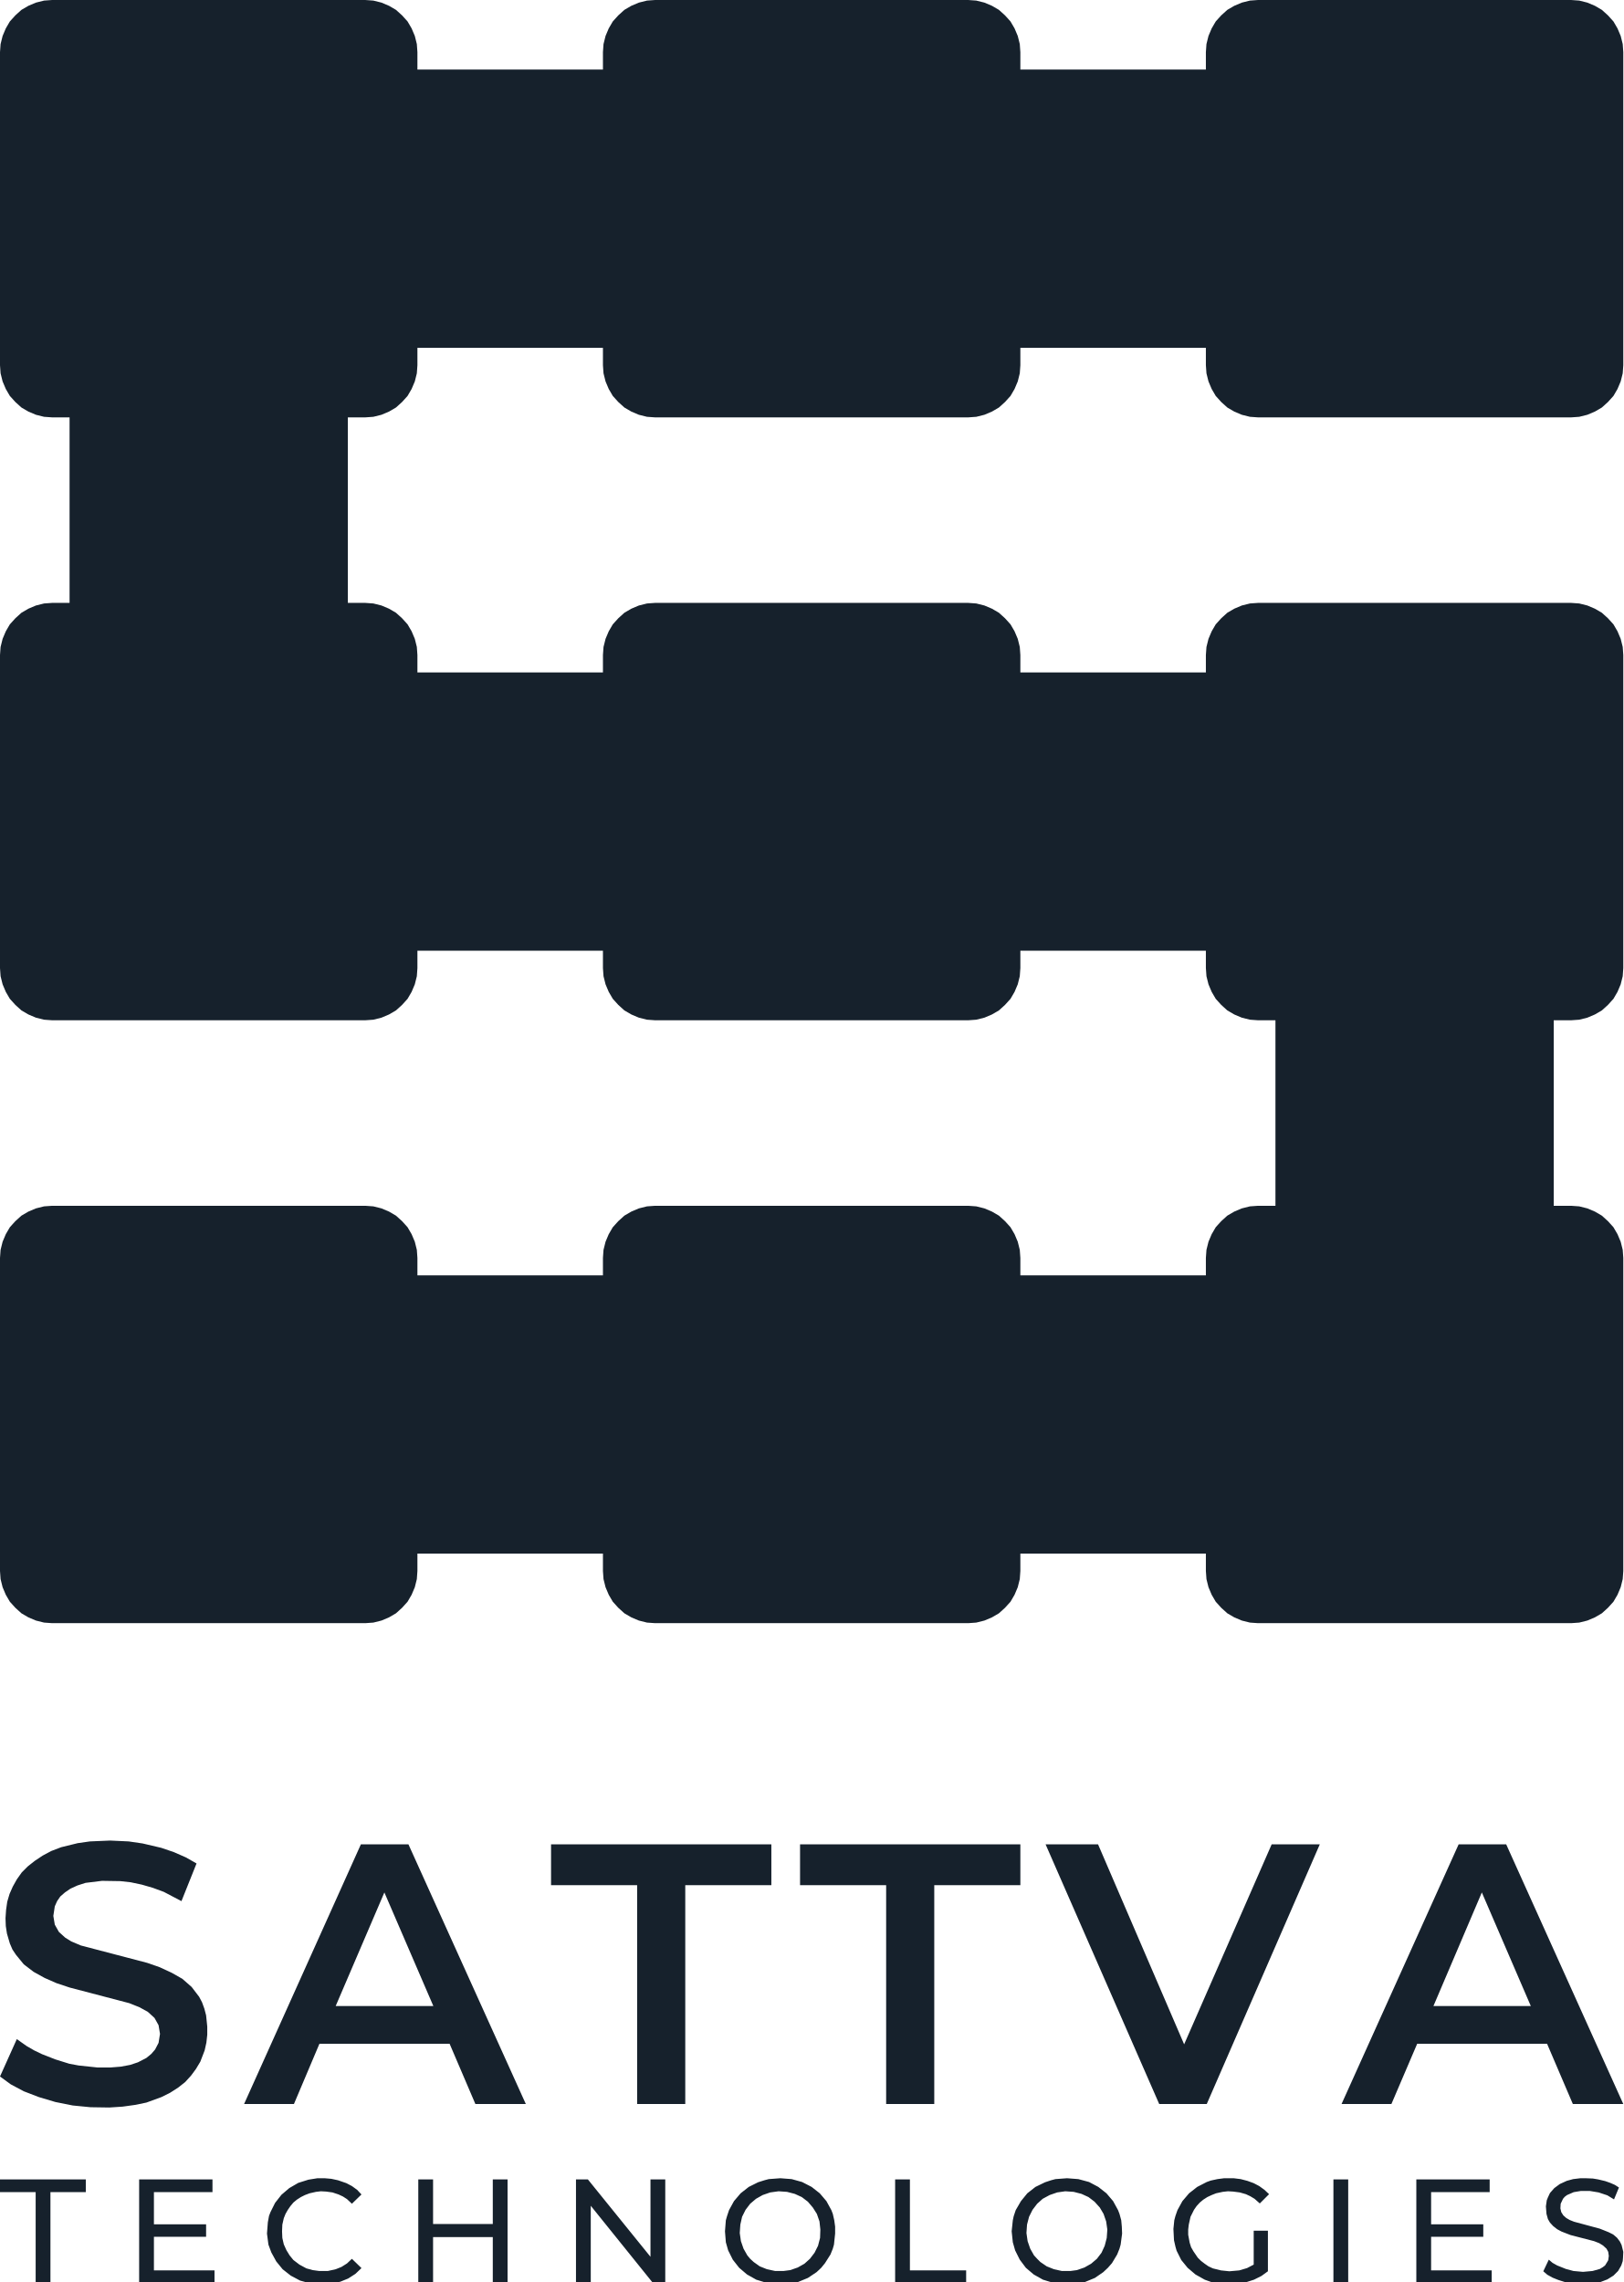
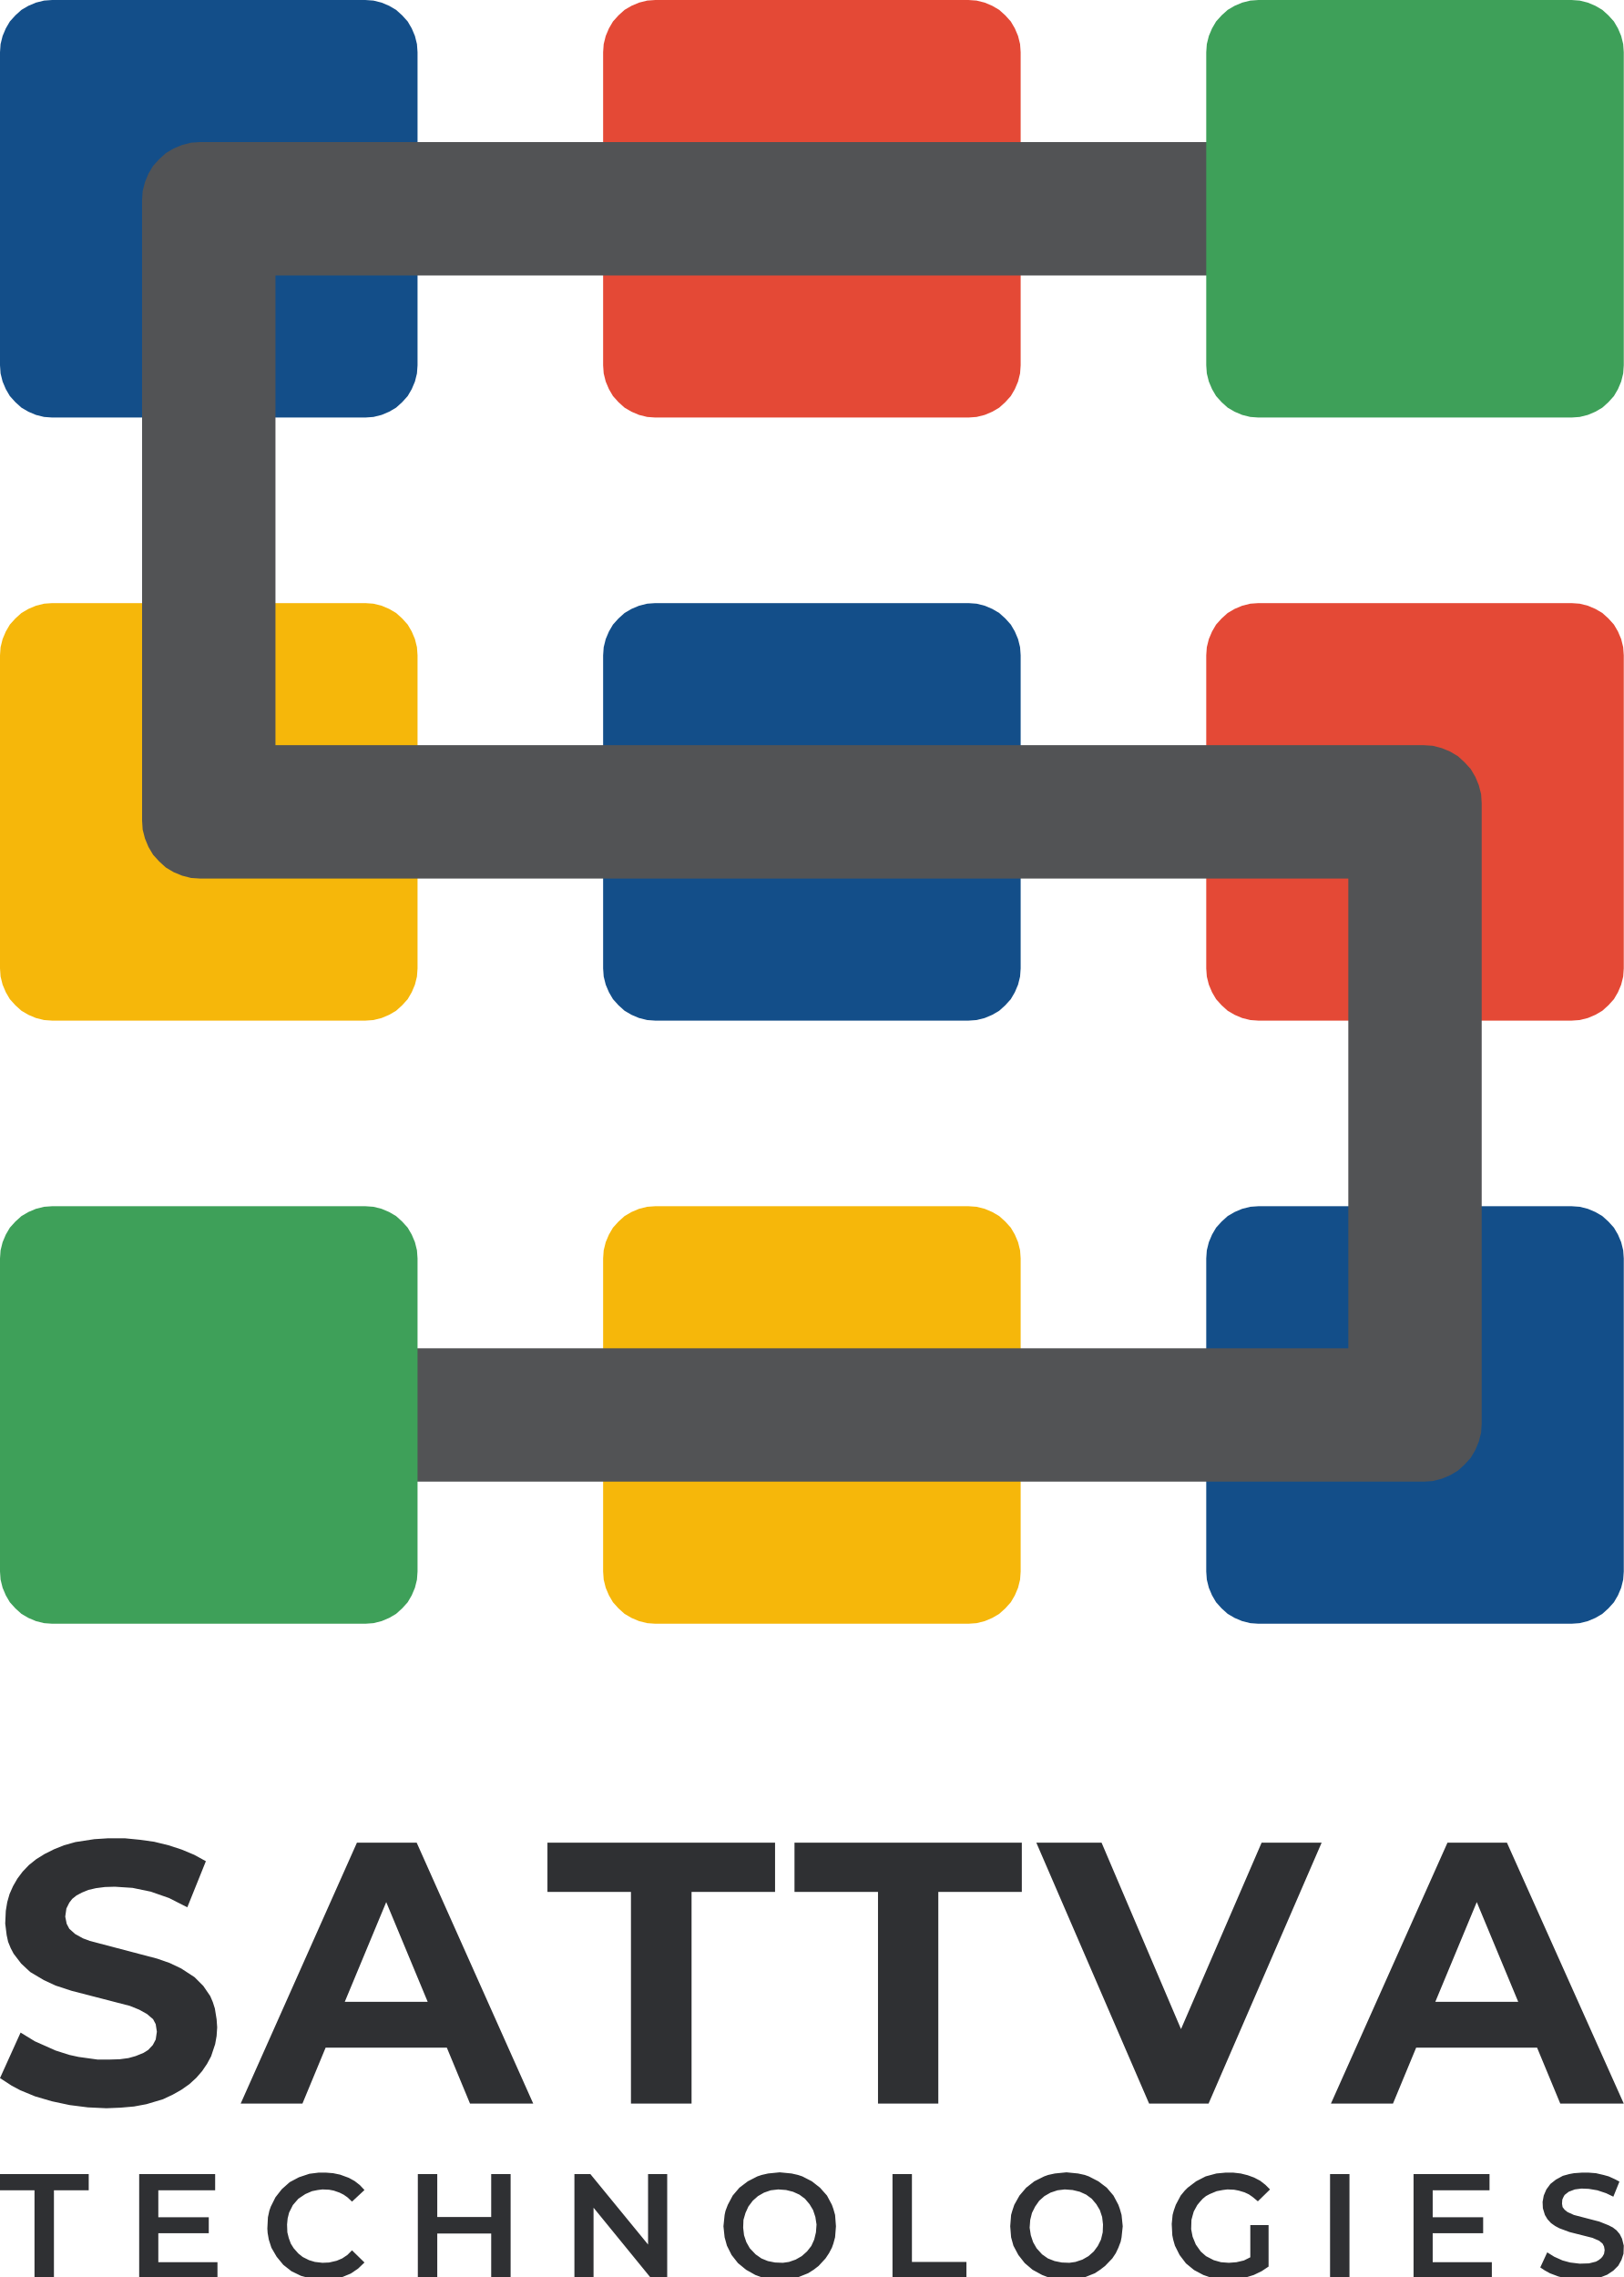
- <svg xmlns="http://www.w3.org/2000/svg" viewBox="0 0 560.0 787.3" role="img" aria-label="Sattva Technologies">
-   <path fill="#16212c" fill-rule="evenodd" d="M9.8 2L7.4 3.4L5.3 5.3L3.4 7.4L2 9.8L0.9 12.4L0.2 15.2L0 18L0 126L0.2 128.8L0.9 131.6L2 134.2L3.4 136.6L5.3 138.7L7.4 140.6L9.8 142L12.4 143.1L15.2 143.8L18 144L24 144L24 208L18 208L15.2 208.2L12.4 208.9L9.8 210L7.4 211.4L5.3 213.3L3.4 215.4L2 217.8L0.9 220.4L0.2 223.2L0 226L0 334L0.2 336.8L0.9 339.6L2 342.2L3.4 344.6L5.3 346.7L7.4 348.6L9.8 350L12.4 351.1L15.2 351.8L18 352L126 352L128.8 351.8L131.6 351.1L134.2 350L136.6 348.6L138.7 346.7L140.6 344.6L142 342.2L143.1 339.6L143.8 336.8L144 334L144 328L208 328L208 334L208.2 336.8L208.9 339.6L210 342.2L211.4 344.6L213.3 346.7L215.4 348.6L217.8 350L220.4 351.1L223.2 351.8L226 352L334 352L336.8 351.8L339.6 351.1L342.2 350L344.6 348.6L346.7 346.7L348.6 344.6L350 342.2L351.1 339.6L351.8 336.8L352 334L352 328L416 328L416 334L416.2 336.8L416.9 339.6L418 342.2L419.4 344.6L421.3 346.7L423.4 348.6L425.8 350L428.4 351.1L431.2 351.8L434 352L440 352L440 416L434 416L431.2 416.2L428.4 416.9L425.8 418L423.4 419.4L421.3 421.3L419.4 423.4L418 425.8L416.9 428.4L416.2 431.2L416 434L416 440L352 440L352 434L351.8 431.2L351.1 428.4L350 425.8L348.6 423.4L346.7 421.3L344.6 419.4L342.2 418L339.6 416.9L336.8 416.2L334 416L226 416L223.2 416.2L220.4 416.9L217.8 418L215.4 419.4L213.3 421.3L211.4 423.4L210 425.8L208.9 428.4L208.2 431.2L208 434L208 440L144 440L144 434L143.8 431.2L143.1 428.4L142 425.8L140.6 423.4L138.7 421.3L136.6 419.4L134.2 418L131.6 416.9L128.8 416.2L126 416L18 416L15.2 416.2L12.4 416.9L9.8 418L7.4 419.4L5.3 421.3L3.4 423.4L2 425.8L0.9 428.4L0.2 431.2L0 434L0 542L0.2 544.8L0.9 547.6L2 550.2L3.4 552.6L5.3 554.7L7.4 556.6L9.8 558L12.4 559.1L15.2 559.8L18 560L126 560L128.8 559.8L131.6 559.1L134.2 558L136.6 556.6L138.7 554.7L140.6 552.6L142 550.2L143.1 547.6L143.8 544.8L144 542L144 536L208 536L208 542L208.2 544.8L208.9 547.6L210 550.2L211.4 552.6L213.3 554.7L215.4 556.6L217.8 558L220.4 559.1L223.2 559.8L226 560L334 560L336.8 559.8L339.6 559.1L342.2 558L344.6 556.6L346.7 554.7L348.6 552.6L350 550.2L351.1 547.6L351.8 544.8L352 542L352 536L416 536L416 542L416.2 544.8L416.9 547.6L418 550.2L419.4 552.6L421.3 554.7L423.4 556.6L425.8 558L428.4 559.1L431.2 559.8L434 560L542 560L544.8 559.8L547.6 559.1L550.2 558L552.6 556.6L554.7 554.7L556.6 552.6L558 550.2L559.1 547.6L559.8 544.8L560 542L560 434L559.8 431.2L559.1 428.4L558 425.8L556.6 423.4L554.7 421.3L552.6 419.4L550.2 418L547.6 416.9L544.8 416.2L542 416L536 416L536 352L542 352L544.8 351.8L547.6 351.1L550.2 350L552.6 348.6L554.7 346.7L556.6 344.6L558 342.2L559.1 339.6L559.8 336.8L560 334L560 226L559.8 223.2L559.1 220.4L558 217.8L556.6 215.4L554.7 213.3L552.6 211.4L550.2 210L547.6 208.9L544.8 208.2L542 208L434 208L431.2 208.2L428.4 208.9L425.8 210L423.4 211.4L421.3 213.3L419.4 215.4L418 217.8L416.9 220.4L416.2 223.2L416 226L416 232L352 232L352 226L351.8 223.2L351.1 220.4L350 217.8L348.6 215.4L346.7 213.3L344.6 211.4L342.2 210L339.6 208.9L336.8 208.2L334 208L226 208L223.2 208.2L220.4 208.9L217.8 210L215.4 211.4L213.3 213.3L211.4 215.4L210 217.8L208.9 220.4L208.2 223.2L208 226L208 232L144 232L144 226L143.8 223.2L143.1 220.4L142 217.8L140.6 215.4L138.7 213.3L136.6 211.4L134.2 210L131.6 208.9L128.8 208.2L126 208L120 208L120 144L126 144L128.8 143.8L131.6 143.1L134.2 142L136.6 140.6L138.7 138.7L140.6 136.6L142 134.2L143.1 131.6L143.8 128.8L144 126L144 120L208 120L208 126L208.2 128.8L208.9 131.6L210 134.2L211.4 136.6L213.3 138.7L215.4 140.6L217.8 142L220.4 143.1L223.2 143.8L226 144L334 144L336.8 143.8L339.6 143.1L342.2 142L344.6 140.6L346.7 138.7L348.6 136.6L350 134.2L351.1 131.6L351.8 128.8L352 126L352 120L416 120L416 126L416.2 128.8L416.9 131.6L418 134.2L419.4 136.6L421.3 138.7L423.4 140.6L425.8 142L428.4 143.1L431.2 143.8L434 144L542 144L544.8 143.8L547.6 143.1L550.2 142L552.6 140.6L554.7 138.7L556.6 136.6L558 134.2L559.1 131.6L559.8 128.8L560 126L560 18L559.8 15.2L559.1 12.4L558 9.8L556.6 7.4L554.7 5.3L552.6 3.4L550.2 2L547.6 0.9L544.8 0.2L542 0L434 0L431.2 0.2L428.4 0.9L425.8 2L423.4 3.4L421.3 5.3L419.4 7.4L418 9.8L416.9 12.4L416.2 15.2L416 18L416 24L352 24L352 18L351.8 15.2L351.1 12.4L350 9.8L348.6 7.4L346.7 5.3L344.6 3.4L342.2 2L339.6 0.9L336.8 0.2L334 0L226 0L223.2 0.2L220.4 0.9L217.8 2L215.4 3.4L213.3 5.3L211.4 7.4L210 9.8L208.9 12.4L208.2 15.2L208 18L208 24L144 24L144 18L143.8 15.2L143.1 12.4L142 9.8L140.6 7.4L138.7 5.3L136.6 3.4L134.2 2L131.6 0.9L128.8 0.2L126 0L18 0L15.2 0.2L12.4 0.9Z" />
-   <path fill="#16212c" fill-rule="evenodd" d="M101.4 725.9L110.2 705.1L155.1 705.1L164 725.9L181.4 725.9L140.9 636.3L124.5 636.3L84.2 725.9ZM115.8 692.1L132.6 652.9L149.5 692.1ZM266.1 650.4L266.1 636.3L190.1 636.3L190.1 650.4L219.8 650.4L219.8 725.9L236.4 725.9L236.4 650.4ZM352 650.4L352 636.3L276 636.3L276 650.4L305.7 650.4L305.7 725.9L322.3 725.9L322.3 650.4ZM455.3 636.3L438.7 636.3L408.5 705.3L378.8 636.3L360.7 636.3L399.9 725.9L416.3 725.9ZM488.9 705.1L533.7 705.1L542.6 725.9L560 725.9L519.6 636.3L503.2 636.3L462.8 725.9L480 725.9ZM511.2 652.9L528.1 692.1L494.5 692.1ZM42.3 726.8L46.6 726.2L50.5 725.4L55.7 723.5L58.7 722L61.5 720.2L63.9 718.3L65.9 716.1L67.6 713.8L69.1 711.3L70.6 707.4L71.2 704.7L71.5 702L71.5 699.2L71.1 695.3L70.5 693L69.7 690.8L68.7 688.9L66.1 685.5L62.9 682.7L59.2 680.6L55.1 678.7L50.8 677.2L27.9 671.2L24.6 669.8L22.5 668.5L20.3 666.5L18.9 664L18.4 661L18.9 657.7L19.7 655.9L20.8 654.3L22.4 652.9L24.3 651.6L26.7 650.5L29.5 649.6L35.2 648.9L41.5 649L45.1 649.4L48.9 650.2L52.7 651.3L56.5 652.7L62.6 655.9L67.8 642.9L64.1 640.8L60 639L55.6 637.5L49.2 636L44.4 635.3L38 635L31 635.3L26.8 635.9L21.1 637.3L17.7 638.6L14.7 640.2L12 642L9.6 643.9L7.5 646L5.8 648.4L4.4 650.9L3.3 653.4L2.5 656.1L2.1 658.9L1.9 661.8L2 664.5L2.4 667.1L3.4 670.5L4.3 672.6L5.5 674.4L8.2 677.7L11.6 680.3L15.4 682.4L19.5 684.2L24 685.7L44.6 691.1L48.1 692.5L51 694.1L53.3 696.2L54.7 698.7L55.2 701.7L54.7 704.8L53.5 707.1L52.2 708.6L50.5 710L47.6 711.5L44.9 712.4L41.7 713L38 713.3L33.7 713.3L27.1 712.6L23.9 712L19.1 710.5L14.5 708.7L11.8 707.4L9.2 705.9L5.8 703.5L0 716.4L3.7 719.1L8.2 721.5L13.4 723.5L19.1 725.2L25.1 726.4L31.2 727L37.7 727.1Z" />
-   <path fill="#16212c" fill-rule="evenodd" d="M29.6 756.3L29.6 751.9L0 751.9L0 756.3L12.3 756.3L12.3 787.7L17.4 787.7L17.4 756.3ZM53.1 783.3L53.1 771.7L71.1 771.7L71.1 767.4L53.1 767.4L53.1 756.3L73.3 756.3L73.3 751.9L48 751.9L48 787.7L74 787.7L74 783.3ZM114.3 787.9L117.4 787.2L120.1 786.1L122.6 784.5L124.7 782.5L121.4 779.3L119.7 780.9L117.8 782.1L115.8 782.9L113.1 783.5L110.1 783.5L107.9 783.2L105.7 782.6L103.3 781.3L101.2 779.7L99.9 778.1L98.8 776.3L97.9 774.3L97.4 772.1L97.3 769.8L97.4 767.5L97.9 765.3L98.5 763.8L99.3 762.4L100.2 761.1L101.2 759.9L102.4 758.9L103.8 758L105.2 757.3L106.8 756.7L109 756.2L110.7 756L112.5 756.1L114.7 756.4L116.8 757.1L118.3 757.8L119.7 758.7L121.4 760.3L124.7 757.1L123.2 755.5L121.4 754.2L119.5 753.2L116.6 752.2L114.3 751.7L112 751.5L109.5 751.5L106.4 752L102.9 753.1L99.8 754.9L97.1 757.2L94.9 760L93.3 763.2L92.8 764.5L92.4 766.7L92.1 770.6L92.3 772.1L92.6 774.4L93.6 777.1L95.3 780.2L97.5 782.9L100.3 785.1L103.5 786.8L107.1 787.8L111.1 788.1ZM175.1 751.9L170 751.9L170 767.3L149.4 767.3L149.4 751.9L144.3 751.9L144.3 787.7L149.4 787.7L149.4 771.8L170 771.8L170 787.7L175.1 787.7ZM229.5 787.7L229.5 751.9L224.4 751.9L224.4 778.6L202.8 751.9L198.7 751.9L198.7 787.7L203.8 787.7L203.8 761L225.3 787.7ZM271.6 788L275.3 787.3L278.7 785.9L281.7 783.9L283.3 782.4L284.6 780.8L286.5 777.8L287.3 775.8L287.7 774.4L288.1 770.6L288.1 768.2L287.8 766L287.3 763.8L286.8 762.5L285.1 759.4L282.8 756.7L280 754.5L276.7 752.8L273.1 751.8L269.2 751.5L265.2 751.8L263.7 752.2L261.5 752.9L258.3 754.5L255.5 756.7L253.2 759.4L251.5 762.5L250.8 764.6L250.4 766L250.1 769.8L250.4 773.6L251.2 776.4L252.8 779.6L255 782.4L257.7 784.7L260.9 786.5L264.5 787.6L267.6 788.1ZM267.4 783.5L264.6 782.9L262.1 781.9L260 780.4L258.8 779.3L257.8 778.1L256.5 775.8L255.6 773.2L255.2 770.4L255.4 767.5L256 764.8L257.2 762.4L258.8 760.3L260.8 758.6L263.1 757.3L265.7 756.4L268.6 756L271.5 756.2L274.2 756.9L276.6 758L278.7 759.6L280.4 761.6L281.8 763.8L282.7 766.4L283 769.2L282.9 772.1L282.2 774.8L281 777.2L279.4 779.3L277.5 781L275.2 782.3L272.6 783.2L270.3 783.5ZM313.9 783.3L313.9 751.9L308.8 751.9L308.8 787.7L333.3 787.7L333.3 783.3ZM370.5 788L374.3 787.3L377.7 785.9L380.6 783.9L382.2 782.4L383.6 780.8L385.4 777.8L386.2 775.8L386.6 774.4L387.1 770.6L387 768.2L386.8 766L386.2 763.8L385.7 762.5L384 759.4L381.7 756.7L378.9 754.5L375.7 752.8L372 751.8L368.1 751.5L364.1 751.8L362.6 752.2L360.5 752.9L357.2 754.5L354.4 756.7L352.2 759.4L350.4 762.5L349.7 764.6L349.4 766L349 769.8L349.4 773.6L350.2 776.4L351.8 779.6L353.9 782.4L356.6 784.7L359.8 786.5L363.4 787.6L366.5 788.1ZM366.3 783.5L363.6 782.9L361.1 781.9L358.9 780.4L357.8 779.3L356.7 778.1L355.4 775.8L354.5 773.2L354.1 770.4L354.3 767.5L355 764.8L356.2 762.4L357.8 760.3L359.7 758.6L362.1 757.3L364.7 756.4L367.5 756L370.4 756.2L373.1 756.9L375.5 758L377.6 759.6L379.4 761.6L380.7 763.8L381.6 766.4L382 769.2L381.8 772.1L381.1 774.8L380 777.2L378.4 779.3L376.4 781L374.1 782.3L371.5 783.2L369.3 783.5ZM426.1 788L429.8 787.4L432.6 786.5L435.2 785.2L437.4 783.6L437.4 769.6L432.5 769.6L432.5 781.3L430.2 782.5L427.5 783.3L424.1 783.6L421.2 783.3L418.4 782.6L416.9 781.9L415.6 781L414.3 780L413.2 778.9L411.7 776.7L410.9 775.3L410.4 773.7L409.9 771L409.9 769.2L410.1 767.5L410.7 764.8L411.9 762.4L412.8 761.1L413.9 759.9L415.1 758.9L416.5 758L418 757.3L419.5 756.7L421.8 756.2L423.6 756L425.4 756.1L427.7 756.4L429.8 757L431.3 757.7L432.8 758.6L434.6 760.2L437.8 757L436.2 755.5L434.4 754.2L432.5 753.2L430.3 752.4L428 751.8L425.6 751.5L422.3 751.5L420 751.8L417.7 752.3L416.3 752.8L413 754.5L410.2 756.7L407.9 759.4L406.2 762.5L405.5 764.5L405.1 766L404.8 769L405 772.9L405.5 775.1L405.9 776.5L407.5 779.7L409.7 782.4L412.4 784.7L415.6 786.5L418.4 787.5L422.2 788.1ZM460 751.9L460 787.7L465.1 787.7L465.1 751.9ZM493.7 783.3L493.7 771.7L511.7 771.7L511.7 767.4L493.7 767.4L493.7 756.3L513.9 756.3L513.9 751.9L488.6 751.9L488.6 787.7L514.6 787.7L514.6 783.3ZM549.6 787.9L551.9 787.4L554.5 786.4L556.6 785.1L558.2 783.5L559.3 781.6L559.8 780.1L559.9 779L560 776.9L559.4 774.5L558.8 773.3L557.8 772L556.5 770.9L554.9 770.1L551.9 768.9L543 766.5L541.5 765.9L540.3 765.2L539.3 764.3L538.6 763.2L538.3 761.9L538.4 760.3L539.2 758.6L539.8 757.9L540.6 757.3L542.9 756.3L545.3 755.9L548.5 755.9L551.5 756.4L554.5 757.4L556.8 758.8L558.5 754.7L557.1 753.8L555.5 753.1L553.8 752.5L551.3 751.9L549.5 751.6L547 751.5L545.2 751.5L542.7 751.8L540.5 752.4L538.1 753.5L536.2 754.9L534.7 756.6L534 758.1L533.6 759.1L533.3 761.2L533.5 763.8L534 765.6L534.7 766.8L535.8 768L537.2 769.1L538.7 769.9L541.8 771.1L549.9 773.2L551.7 773.9L553 774.7L554.2 775.8L554.8 776.9L555 778.3L554.8 779.8L554.2 780.8L553.7 781.6L552.9 782.2L551.9 782.8L549.4 783.5L546.1 783.8L542.8 783.5L540.2 782.8L537.2 781.6L535.6 780.7L534.3 779.6L532.4 783.6L533.8 784.8L535.6 785.8L537.6 786.6L539.8 787.3L542.1 787.8L544.5 788.1L547.1 788.1Z" />
+ <svg xmlns="http://www.w3.org/2000/svg" viewBox="0 0 560.0 785.3" role="img" aria-label="Sattva Technologies">
+   <path fill="#134e89" d="M126 0L18 0L15.2 0.2L12.4 0.9L9.8 2L7.4 3.4L5.3 5.3L3.4 7.4L2 9.8L0.9 12.4L0.2 15.2L0 18L0 126L0.2 128.8L0.9 131.6L2 134.2L3.4 136.6L5.3 138.7L7.4 140.6L9.8 142L12.4 143.1L15.2 143.8L18 144L126 144L128.8 143.8L131.6 143.1L134.2 142L136.6 140.6L138.7 138.7L140.6 136.6L142 134.2L143.1 131.6L143.8 128.8L144 126L144 18L143.8 15.2L143.1 12.4L142 9.8L140.6 7.4L138.7 5.3L136.6 3.4L134.2 2L131.6 0.9L128.8 0.2Z" />
+   <path fill="#e44936" d="M334 0L226 0L223.2 0.2L220.4 0.9L217.8 2L215.4 3.4L213.3 5.3L211.4 7.4L210 9.8L208.9 12.4L208.2 15.2L208 18L208 126L208.2 128.8L208.9 131.6L210 134.2L211.4 136.6L213.3 138.7L215.4 140.6L217.8 142L220.4 143.1L223.2 143.8L226 144L334 144L336.8 143.8L339.6 143.1L342.2 142L344.6 140.6L346.7 138.7L348.6 136.6L350 134.2L351.1 131.6L351.8 128.8L352 126L352 18L351.8 15.2L351.1 12.4L350 9.8L348.6 7.4L346.7 5.3L344.6 3.4L342.2 2L339.6 0.9L336.8 0.2Z" />
+   <path fill="#f6b70a" d="M126 208L18 208L15.2 208.2L12.4 208.9L9.8 210L7.4 211.4L5.3 213.3L3.4 215.4L2 217.8L0.9 220.4L0.2 223.2L0 226L0 334L0.2 336.8L0.9 339.6L2 342.2L3.4 344.6L5.3 346.7L7.4 348.6L9.8 350L12.4 351.1L15.2 351.8L18 352L126 352L128.8 351.8L131.6 351.1L134.2 350L136.6 348.6L138.7 346.7L140.6 344.6L142 342.2L143.1 339.6L143.8 336.8L144 334L144 226L143.8 223.2L143.1 220.4L142 217.8L140.6 215.4L138.7 213.3L136.6 211.4L134.2 210L131.6 208.9L128.8 208.2Z" />
+   <path fill="#134e89" d="M334 208L226 208L223.2 208.2L220.4 208.9L217.8 210L215.4 211.4L213.3 213.3L211.4 215.4L210 217.8L208.9 220.4L208.2 223.2L208 226L208 334L208.2 336.8L208.9 339.6L210 342.2L211.4 344.6L213.3 346.7L215.4 348.6L217.8 350L220.4 351.1L223.2 351.8L226 352L334 352L336.8 351.8L339.6 351.1L342.2 350L344.6 348.6L346.7 346.7L348.6 344.6L350 342.2L351.1 339.6L351.8 336.8L352 334L352 226L351.8 223.2L351.1 220.4L350 217.8L348.6 215.4L346.7 213.3L344.6 211.4L342.2 210L339.6 208.9L336.8 208.2Z" />
+   <path fill="#e44936" d="M542 208L434 208L431.2 208.2L428.4 208.9L425.8 210L423.4 211.4L421.3 213.3L419.4 215.4L418 217.8L416.9 220.4L416.2 223.2L416 226L416 334L416.2 336.8L416.9 339.6L418 342.2L419.4 344.6L421.3 346.7L423.4 348.6L425.8 350L428.4 351.1L431.2 351.8L434 352L542 352L544.8 351.8L547.6 351.1L550.2 350L552.6 348.6L554.7 346.7L556.6 344.6L558 342.2L559.1 339.6L559.8 336.8L560 334L560 226L559.8 223.2L559.1 220.4L558 217.8L556.6 215.4L554.7 213.3L552.6 211.4L550.2 210L547.6 208.9L544.8 208.2Z" />
+   <path fill="#f6b70a" d="M334 416L226 416L223.2 416.2L220.4 416.9L217.8 418L215.4 419.4L213.3 421.3L211.4 423.4L210 425.8L208.9 428.4L208.2 431.2L208 434L208 542L208.2 544.8L208.9 547.6L210 550.2L211.4 552.6L213.3 554.7L215.4 556.6L217.8 558L220.4 559.1L223.2 559.8L226 560L334 560L336.8 559.8L339.6 559.1L342.2 558L344.6 556.6L346.7 554.7L348.6 552.6L350 550.2L351.1 547.6L351.8 544.8L352 542L352 434L351.8 431.2L351.1 428.4L350 425.8L348.6 423.4L346.7 421.3L344.6 419.4L342.2 418L339.6 416.9L336.8 416.2Z" />
+   <path fill="#134e89" d="M542 416L434 416L431.2 416.2L428.4 416.9L425.8 418L423.4 419.4L421.3 421.3L419.4 423.4L418 425.8L416.9 428.4L416.2 431.2L416 434L416 542L416.2 544.8L416.9 547.6L418 550.2L419.4 552.6L421.3 554.7L423.4 556.6L425.8 558L428.4 559.1L431.2 559.8L434 560L542 560L544.8 559.8L547.6 559.1L550.2 558L552.6 556.6L554.7 554.7L556.6 552.6L558 550.2L559.1 547.6L559.8 544.8L560 542L560 434L559.8 431.2L559.1 428.4L558 425.8L556.6 423.4L554.7 421.3L552.6 419.4L550.2 418L547.6 416.9L544.8 416.2Z" />
+   <path fill="#525355" d="M65.9 49.2L62.8 50L59.9 51.2L57.2 52.8L54.9 54.9L52.8 57.2L51.2 59.9L50 62.8L49.2 65.9L49 69L49 283L49.2 286.1L50 289.2L51.2 292.1L52.8 294.8L54.9 297.1L57.2 299.2L59.9 300.8L62.8 302L65.9 302.8L69 303L465 303L465 465L142.5 465L142.5 511L491 511L494.1 510.8L497.2 510L500.1 508.8L502.8 507.2L505.1 505.1L507.2 502.8L508.8 500.1L510 497.2L510.8 494.1L511 491L511 277L510.8 273.9L510 270.8L508.8 267.9L507.2 265.2L505.1 262.9L502.8 260.8L500.1 259.2L497.2 258L494.1 257.2L491 257L95 257L95 95L417.5 95L417.5 49L69 49Z" />
+   <path fill="#3ea059" d="M126 416L18 416L15.2 416.2L12.4 416.9L9.8 418L7.4 419.4L5.3 421.3L3.4 423.4L2 425.8L0.9 428.4L0.2 431.2L0 434L0 542L0.2 544.8L0.9 547.6L2 550.2L3.4 552.6L5.3 554.7L7.4 556.6L9.8 558L12.4 559.1L15.2 559.8L18 560L126 560L128.8 559.8L131.6 559.1L134.2 558L136.6 556.6L138.7 554.7L140.6 552.6L142 550.2L143.1 547.6L143.8 544.8L144 542L144 434L143.8 431.2L143.1 428.4L142 425.8L140.6 423.4L138.7 421.3L136.6 419.4L134.2 418L131.6 416.9L128.8 416.2Z" />
+   <path fill="#3ea059" d="M542 0L434 0L431.2 0.2L428.4 0.9L425.8 2L423.4 3.4L421.3 5.3L419.4 7.4L418 9.8L416.9 12.4L416.2 15.2L416 18L416 126L416.2 128.8L416.9 131.6L418 134.2L419.4 136.6L421.3 138.7L423.4 140.6L425.8 142L428.4 143.1L431.2 143.8L434 144L542 144L544.8 143.8L547.6 143.1L550.2 142L552.6 140.6L554.7 138.7L556.6 136.6L558 134.2L559.1 131.6L559.8 128.8L560 126L560 18L559.8 15.2L559.1 12.4L558 9.8L556.6 7.4L554.7 5.3L552.6 3.4L550.2 2L547.6 0.9L544.8 0.2Z" />
+   <path fill="#2f3033" fill-rule="evenodd" d="M41.6 726.9L46.2 726.5L50.5 725.7L56.2 724L59.6 722.4L62.6 720.7L65.3 718.8L67.7 716.6L69.7 714.3L71.4 711.8L72.8 709.2L74.2 705L74.7 702.2L74.9 699.2L74.7 696.4L74.1 692.7L73.4 690.5L72.5 688.4L70.1 684.9L67.1 681.9L62.5 678.9L58.5 677L54.2 675.5L31 669.4L28.6 668.5L25.9 667L23.9 665.2L23 663.5L22.5 661L22.9 658.2L23.9 656.2L24.9 654.9L26.4 653.7L28.3 652.7L30.5 651.8L33.1 651.2L36.2 650.8L39.6 650.7L45.7 651.1L52 652.4L58.3 654.6L64.6 657.8L71 641.9L67 639.7L62.7 637.9L58.1 636.4L53.2 635.2L48.2 634.5L43.1 634L37.2 634L32.5 634.3L26 635.3L22.1 636.4L18.6 637.8L15.4 639.4L12.5 641.2L10 643.2L7.8 645.5L6 647.9L4.5 650.5L3.3 653.2L2.5 656L2 659L1.8 663.4L2.3 667.4L2.8 669.7L3.7 671.9L4.7 673.8L7.3 677.2L10.4 680.1L15.1 682.9L19.2 684.8L24.7 686.6L44.8 691.8L48 693.1L50.7 694.6L52.8 696.4L53.7 698.1L54.1 700.7L53.7 703.4L52.7 705.3L51.1 707L49.5 708L46.8 709.1L44.3 709.8L41.3 710.2L38 710.3L33.6 710.3L27.1 709.4L23.9 708.7L19.2 707.2L12 704L7.1 701L0 716.7L4 719.3L7 720.9L12.1 723L17.9 724.7L24 726L30.3 726.8L36.7 727.1ZM112.3 706.2L154.1 706.2L162.1 725.5L183.9 725.5L143.7 635.5L123.1 635.5L83 725.5L104.3 725.5ZM133.2 656L147.5 690.4L118.9 690.4ZM267.3 652.5L267.3 635.5L188.8 635.5L188.8 652.5L217.6 652.5L217.6 725.5L238.5 725.5L238.5 652.5ZM323.6 652.5L352.4 652.5L352.4 635.5L274 635.5L274 652.5L302.8 652.5L302.8 725.5L323.6 725.5ZM435.1 635.5L407.3 699.8L379.9 635.5L357.4 635.5L396.3 725.5L416.8 725.5L455.8 635.5ZM488.4 706.2L530.1 706.2L538.1 725.5L560 725.5L519.7 635.5L499.2 635.5L459 725.5L480.4 725.5ZM509.3 656L523.6 690.4L495 690.4Z" />
+   <path fill="#2f3033" fill-rule="evenodd" d="M30.6 755.4L30.6 749.8L0 749.8L0 755.4L11.9 755.4L11.9 785.8L18.6 785.8L18.6 755.4ZM54.6 780.2L54.6 770.2L72 770.2L72 764.7L54.6 764.7L54.6 755.4L74.2 755.4L74.2 749.8L48 749.8L48 785.8L75 785.8L75 780.2ZM114.9 786L118.1 785.3L121 784.1L123.5 782.4L125.7 780.3L121.4 776.1L119.8 777.7L118 778.9L116.1 779.7L113.5 780.3L111.2 780.4L108.6 780.1L106.6 779.5L104.4 778.4L102.9 777.2L101.3 775.4L100.3 773.8L99.6 771.9L99.1 769.9L99 767.2L99.2 765.1L99.7 763.1L101 760.5L102.9 758.3L105.3 756.7L107.6 755.7L109.6 755.3L111.2 755.1L113.5 755.2L115.1 755.5L117.1 756.2L118.5 756.9L119.8 757.8L121.4 759.3L125.7 755.3L124.1 753.6L122.3 752.2L120.3 751.1L117.3 750L114.9 749.5L112.4 749.3L109.9 749.3L106.7 749.7L103.1 750.9L99.9 752.6L97.2 755L95 757.8L93.4 761L92.9 762.4L92.4 764.7L92.2 768.6L92.3 770.1L92.7 772.4L93.6 775.2L95.4 778.3L97.7 781.1L100.5 783.3L103.8 784.9L107.5 785.9L111.4 786.3ZM176.1 749.8L169.4 749.8L169.4 764.6L150.8 764.6L150.8 749.8L144.1 749.8L144.1 785.8L150.8 785.8L150.8 770.3L169.4 770.3L169.4 785.8L176.1 785.8ZM230.1 785.8L230.1 749.8L223.5 749.8L223.5 774.1L203.6 749.8L198.1 749.8L198.1 785.8L204.7 785.8L204.7 761.4L224.6 785.8ZM271.4 786.2L275.2 785.4L278.7 784L280.6 782.8L282.3 781.5L284.7 778.9L285.9 777.1L286.9 775.2L287.4 773.8L288 771.6L288.3 767.8L288 763.9L287.4 761.8L286.9 760.4L285.2 757.2L282.8 754.5L280 752.3L276.7 750.6L275.2 750.1L273 749.6L268.9 749.2L264.9 749.6L262.7 750.1L261.2 750.6L257.9 752.3L255 754.5L252.7 757.2L251 760.4L250.2 762.5L249.9 763.9L249.5 767.8L249.9 771.6L250.7 774.5L252.3 777.7L254.5 780.5L257.3 782.8L260.5 784.6L262.7 785.4L264.2 785.8L267.3 786.2ZM267.3 780.3L264.8 779.8L262.6 778.9L260.6 777.5L258.6 775.4L257.4 773.3L256.6 770.9L256.3 768.3L256.4 765.6L257.1 763.2L258.1 761L259.6 759L261.4 757.4L263.5 756.2L265.8 755.4L268.4 755.1L271.1 755.3L273.5 755.9L275.7 756.9L277.6 758.3L279.2 760.2L280.4 762.2L281.2 764.6L281.6 767.2L281.4 769.9L280.8 772.4L279.8 774.6L278.3 776.5L276.5 778.1L274.4 779.3L272.1 780.1L270 780.4ZM314.5 780.1L314.5 749.8L307.8 749.8L307.8 785.8L333.3 785.8L333.3 780.1ZM370.3 786.2L374.1 785.4L377.6 784L379.4 782.8L381.1 781.5L383.6 778.9L384.8 777.1L385.7 775.2L386.5 773.1L386.8 771.6L387.2 767.8L386.8 763.9L386.2 761.8L385.7 760.4L384 757.2L381.7 754.5L378.8 752.3L375.5 750.6L374.1 750.1L371.8 749.6L367.8 749.2L363.8 749.6L361.5 750.1L360.1 750.6L356.7 752.3L353.9 754.5L351.6 757.2L349.8 760.4L349.1 762.5L348.7 763.9L348.4 767.8L348.7 771.6L349.5 774.5L351.2 777.7L353.4 780.5L356.1 782.8L359.4 784.6L361.5 785.4L363 785.8L366.2 786.2ZM366.2 780.3L363.7 779.8L361.4 778.9L359.4 777.5L357.5 775.4L356.3 773.3L355.5 770.9L355.1 768.3L355.3 765.6L355.9 763.2L357 761L358.4 759L360.2 757.4L362.3 756.2L364.7 755.4L367.2 755.1L369.9 755.3L372.4 755.9L374.6 756.9L376.5 758.3L378.1 760.2L379.3 762.2L380.1 764.6L380.4 767.2L380.3 769.9L379.7 772.4L378.6 774.6L377.2 776.5L375.4 778.1L373.3 779.3L370.9 780.1L368.8 780.4ZM425.7 786.2L429.5 785.5L432.4 784.6L435.1 783.3L437.5 781.7L437.5 767.4L431.2 767.4L431.2 778.5L429 779.6L426.4 780.2L423.8 780.4L421.1 780.2L418.6 779.5L415.9 778.1L414.1 776.5L412.4 774.1L411.3 771.4L410.8 768.8L410.9 765.6L411.3 764.1L411.7 762.7L412.9 760.5L413.8 759.4L414.8 758.3L415.9 757.4L417.2 756.7L419.6 755.7L421.7 755.3L423.3 755.1L425.6 755.2L427.2 755.5L429.2 756.1L430.7 756.8L432 757.7L433.8 759.2L438 755.1L436.4 753.5L434.6 752.1L432.5 751L430.3 750.2L427.9 749.6L425.3 749.3L422.7 749.3L419.5 749.6L415.8 750.6L412.5 752.3L409.6 754.5L408.6 755.5L407.2 757.2L405.5 760.4L404.8 762.4L404.4 763.9L404.1 767L404.3 770.9L404.6 772.4L405.2 774.5L406.8 777.7L409 780.6L411.8 782.9L415 784.6L417.9 785.6L421.8 786.2ZM458.7 749.8L458.7 785.8L465.4 785.8L465.4 749.8ZM494.1 780.2L494.1 770.2L511.5 770.2L511.5 764.7L494.1 764.7L494.1 755.4L513.7 755.4L513.7 749.8L487.5 749.8L487.5 785.8L514.5 785.8L514.5 780.2ZM549.1 786L551.5 785.6L554.3 784.5L556.4 783.1L558.1 781.4L559.2 779.4L559.9 777.3L560 774.5L559.4 772.1L558.6 770.5L557.5 769.2L556.2 768.2L554.6 767.4L551.6 766.2L542.8 763.9L540.6 762.9L539.6 762.1L538.9 761.2L538.7 760L538.8 758.6L539.2 757.7L539.6 757L541 755.9L543.1 755.1L545.4 754.8L547.9 754.9L550.9 755.4L553.9 756.4L556.4 757.6L558.5 752.4L557 751.6L554.8 750.6L553 750.1L550.4 749.5L547.8 749.3L545.6 749.3L542.8 749.5L541.2 749.8L539 750.4L536.6 751.7L534.7 753.2L533.3 755.1L532.4 757.2L532 759.4L532.1 761.6L532.8 763.9L533.7 765.4L534.9 766.7L536.3 767.7L537.8 768.5L541.3 769.8L549.2 771.8L551.5 772.8L552.7 773.8L553.2 774.8L553.4 776L553.2 777.3L552.7 778.2L552.2 778.8L551.3 779.5L550.4 780L548 780.6L544.8 780.7L541.5 780.3L538.9 779.6L536 778.3L533.6 776.8L531.2 782L532.7 783L534.5 784L537.4 785.1L539.7 785.7L542.1 786.1L544.6 786.3Z" />
</svg>
